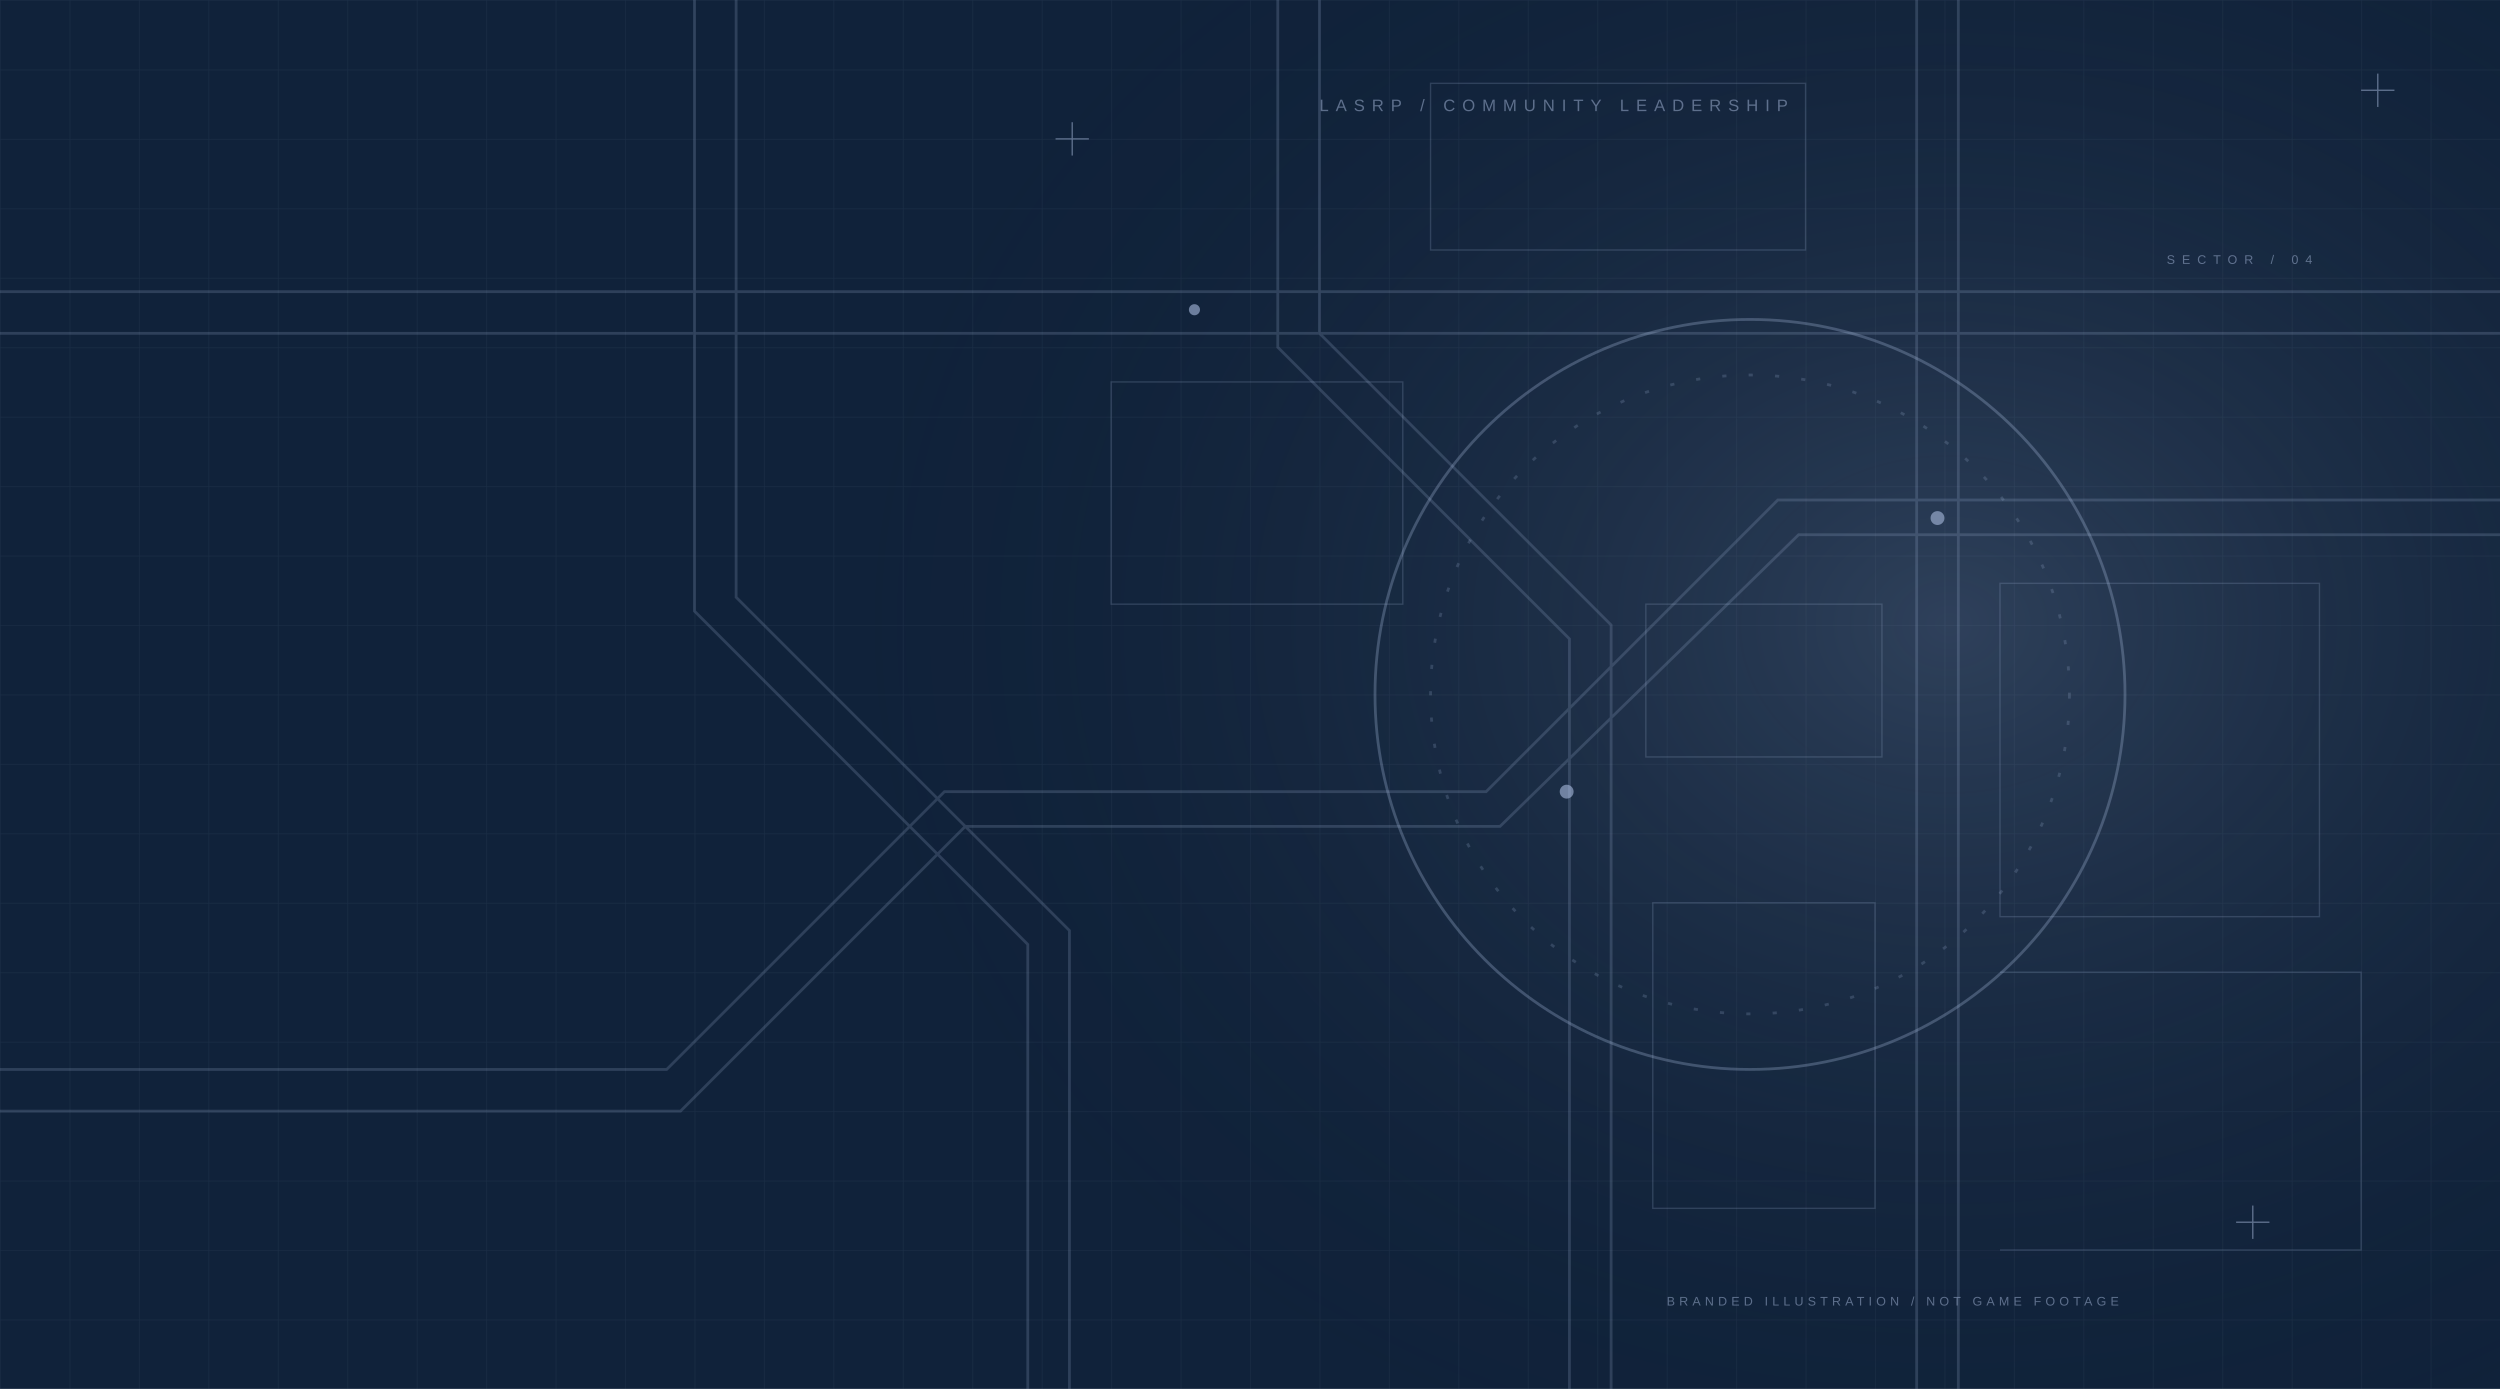
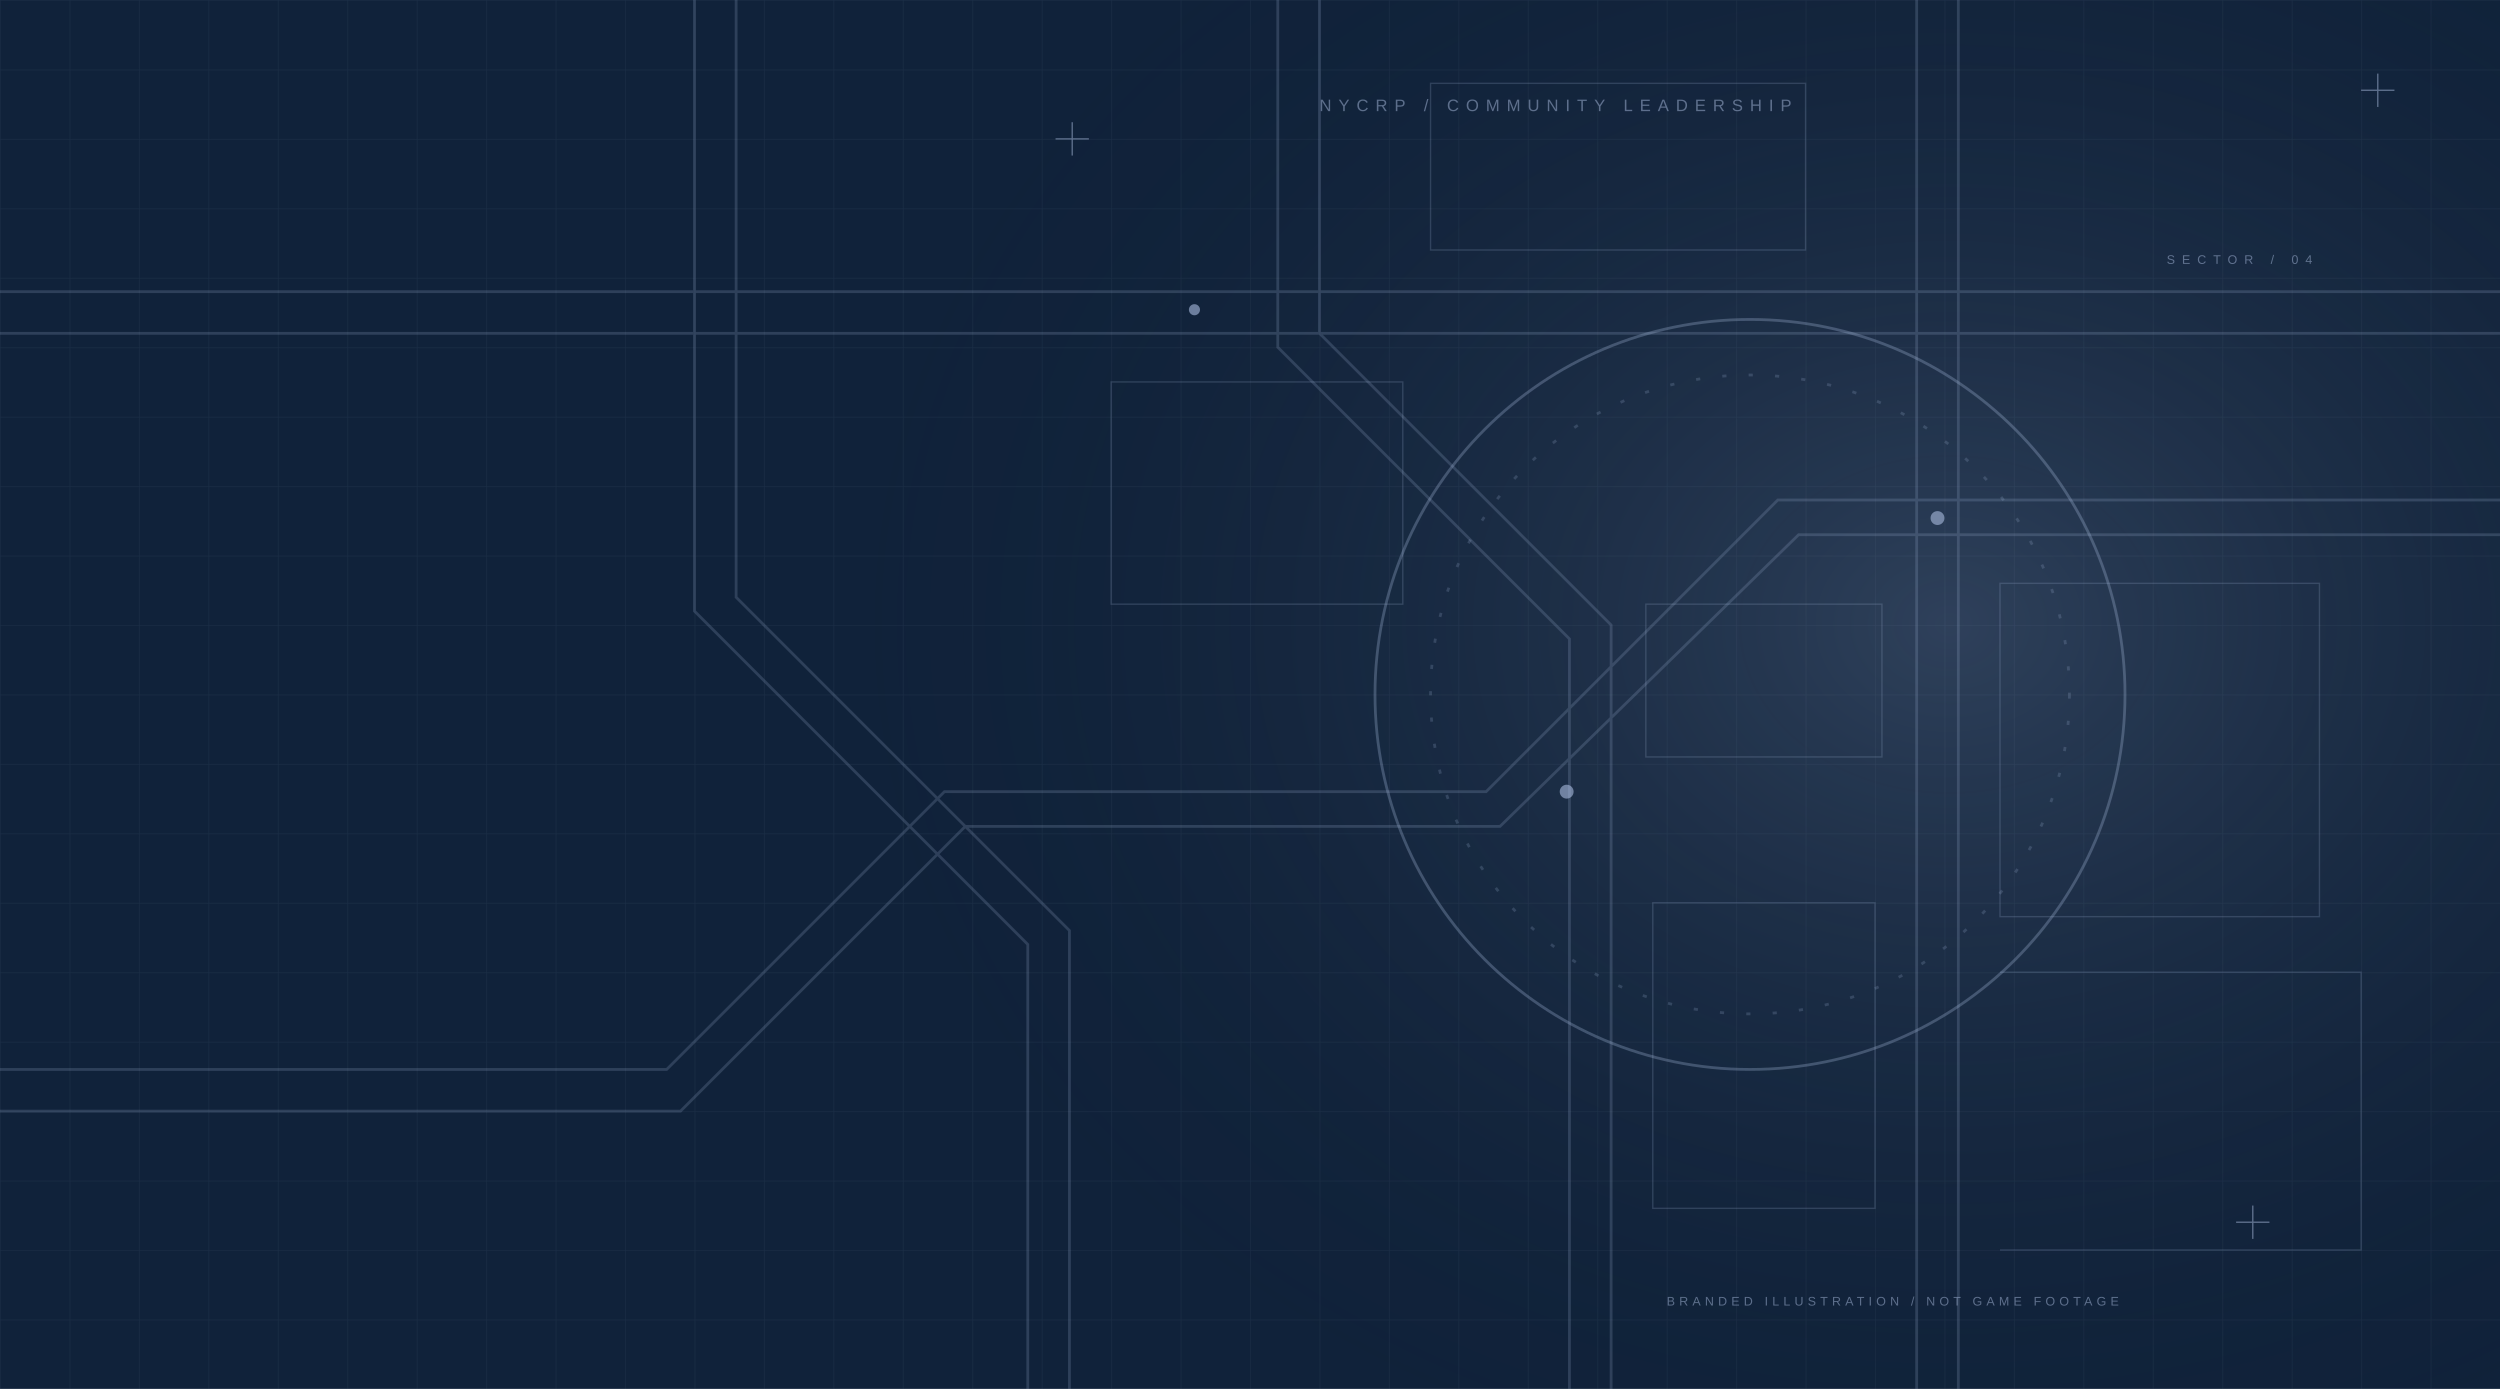
<svg xmlns="http://www.w3.org/2000/svg" width="1800" height="1000" viewBox="0 0 1800 1000">
  <defs>
    <pattern id="grid" width="50" height="50" patternUnits="userSpaceOnUse">
      <path d="M50 0H0V50" fill="none" stroke="#a9bbdd" stroke-opacity=".07" />
    </pattern>
    <radialGradient id="light">
      <stop stop-color="#a9bbdd" stop-opacity=".2" />
      <stop offset="1" stop-color="#0a1423" stop-opacity="0" />
    </radialGradient>
  </defs>
  <rect width="1800" height="1000" fill="#10223a" />
  <rect width="1800" height="1000" fill="url(#grid)" />
  <ellipse cx="1400" cy="450" rx="800" ry="650" fill="url(#light)" />
  <g fill="none" stroke="#a9bbdd" stroke-opacity=".2" stroke-width="2">
    <path d="M0 770L480 770 680 570 1070 570 1280 360 1800 360M0 800L490 800 695 595 1080 595 1295 385 1800 385M920 0V250L1130 460V1000M950 0V240L1160 450V1000M1380 0V1000M1410 0V1000M500 0V440L740 680V1000M530 0V430L770 670V1000M0 210H1800M0 240H1800" />
    <path d="M1030 60H1300V180H1030ZM1185 435H1355V545H1185ZM1440 420H1670V660H1440ZM800 275H1010V435H800ZM1190 650H1350V870H1190ZM1440 700H1700V900H1440" stroke-width="1" />
    <circle cx="1260" cy="500" r="230" stroke-dasharray="3 16" />
    <circle cx="1260" cy="500" r="270" stroke-opacity=".3" />
  </g>
  <g fill="#a9bbdd" fill-opacity=".6">
    <circle cx="1128" cy="570" r="5" />
    <circle cx="1395" cy="373" r="5" />
    <circle cx="860" cy="223" r="4" />
  </g>
  <g stroke="#a9bbdd" stroke-opacity=".5">
    <path d="M1700 65h24m-12-12v24M1610 880h24m-12-12v24M760 100h24m-12-12v24" />
  </g>
  <g font-family="Arial,sans-serif" font-size="12" letter-spacing="5" fill="#a9bbdd" fill-opacity=".5">
-     <text x="950" y="80">LASRP / COMMUNITY LEADERSHIP</text>
+     <text x="950" y="80">NYCRP / COMMUNITY LEADERSHIP</text>
    <text x="1200" y="940" font-size="9" letter-spacing="3">BRANDED ILLUSTRATION / NOT GAME FOOTAGE</text>
    <text x="1560" y="190" font-size="9">SECTOR / 04</text>
  </g>
</svg>
